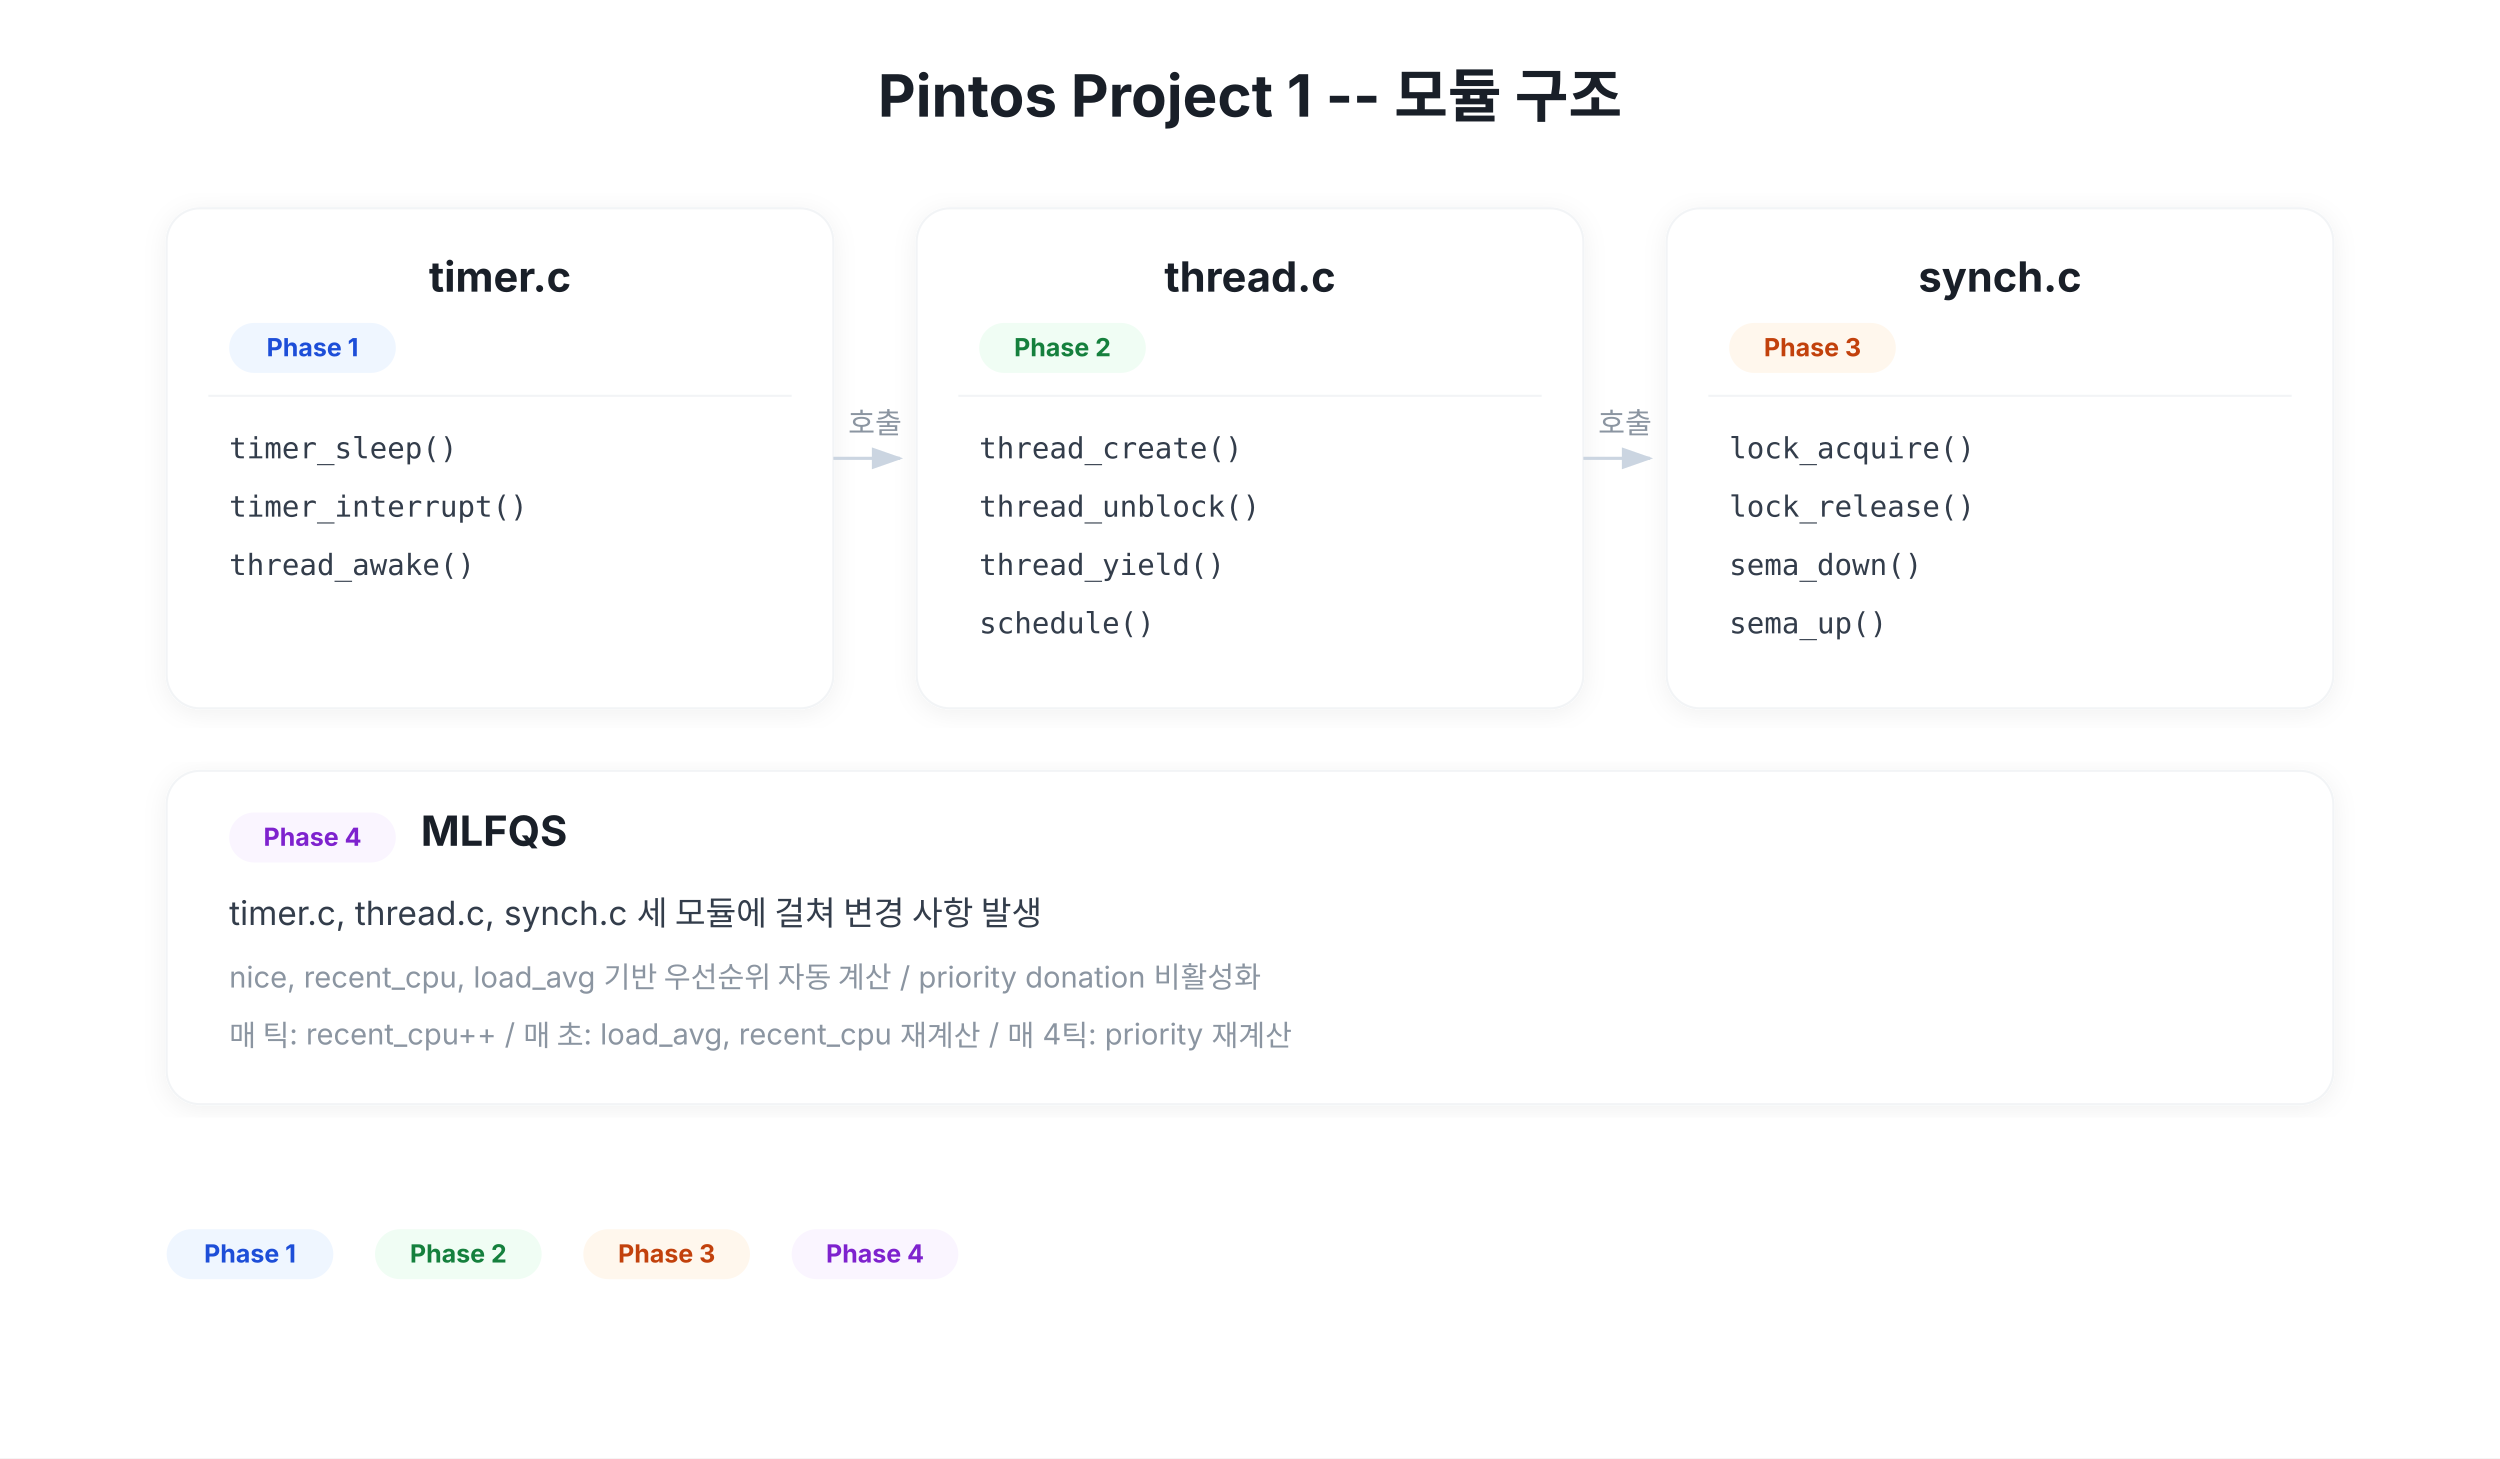
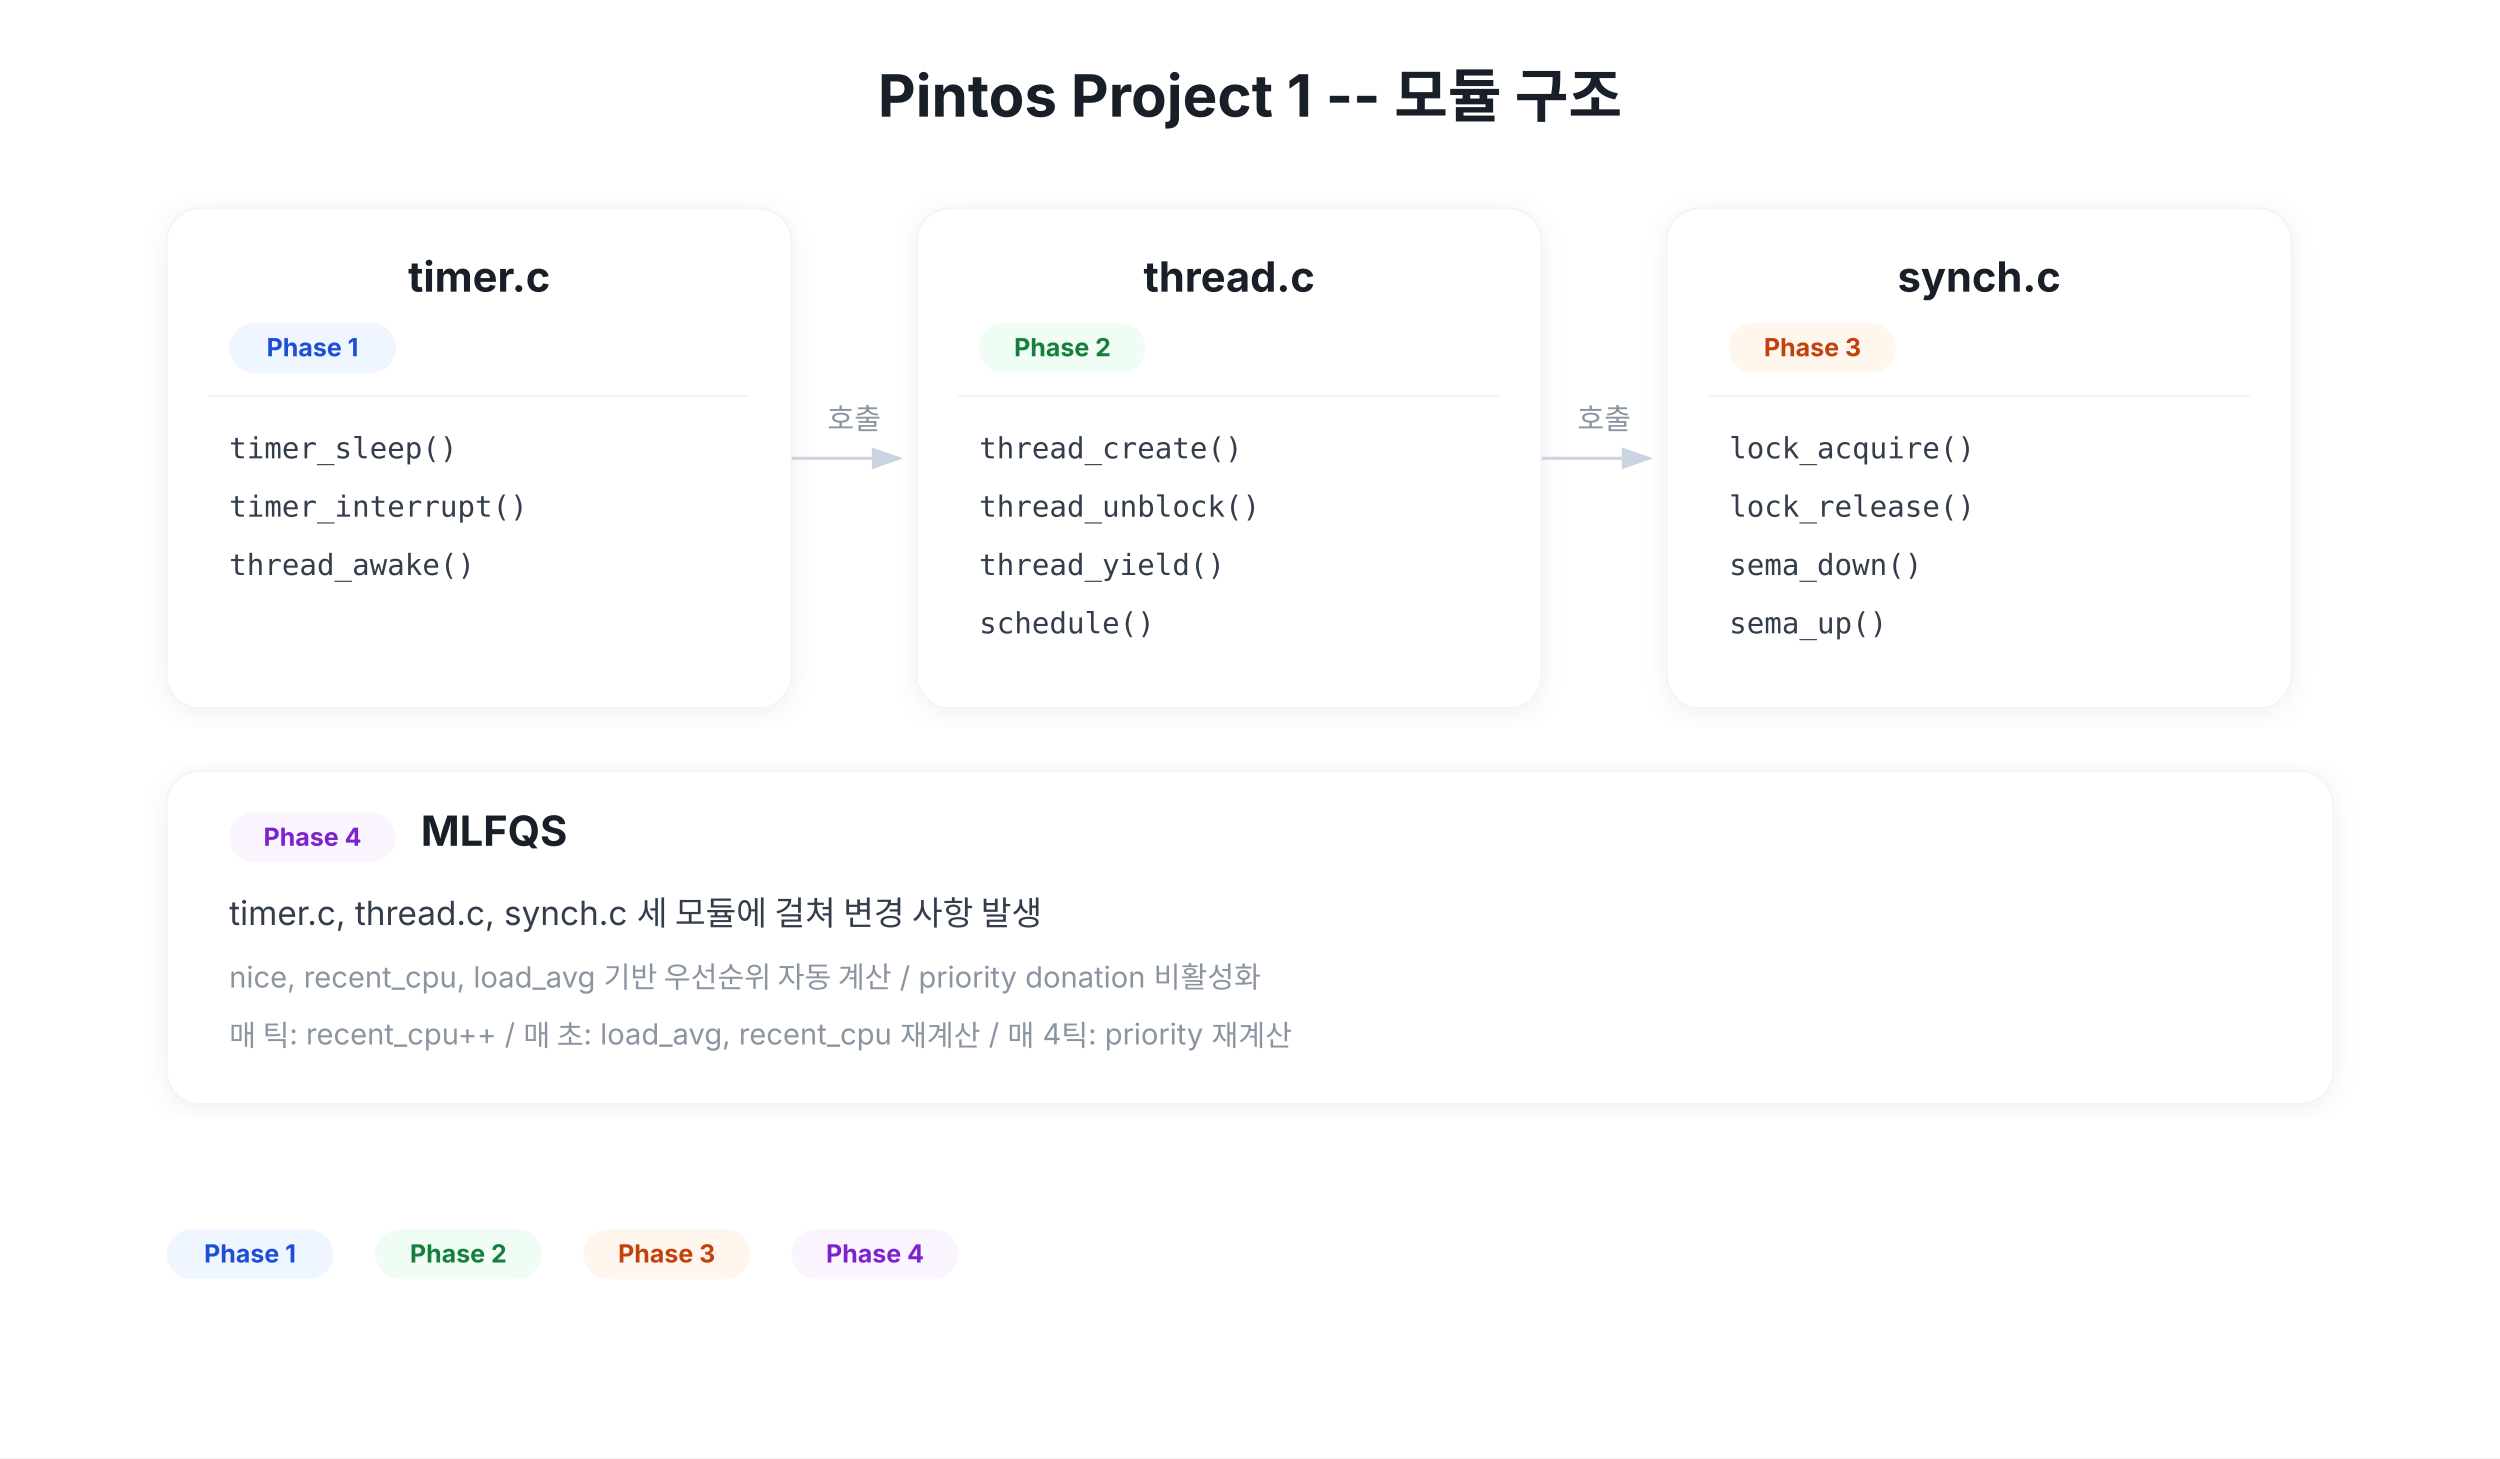
<svg xmlns="http://www.w3.org/2000/svg" width="1200" height="700" viewBox="0 0 1200 700" font-family="'Inter', 'JetBrains Sans', -apple-system, BlinkMacSystemFont, 'Segoe UI', sans-serif">
  <style>
    .mono { font-family: 'JetBrains Mono', 'SF Mono', 'Fira Code', 'Cascadia Code', monospace; }
  </style>
  <rect width="1200" height="700" fill="#FFFFFF" />
  <defs>
    <filter id="shadow" x="-4%" y="-4%" width="108%" height="108%">
      <feDropShadow dx="0" dy="2" stdDeviation="6" flood-color="#000" flood-opacity="0.06" />
    </filter>
    <marker id="arrow" markerWidth="10" markerHeight="7" refX="9" refY="3.5" orient="auto">
      <polygon points="0 0, 10 3.5, 0 7" fill="#CBD5E1" />
    </marker>
  </defs>
  <text x="600" y="56" text-anchor="middle" font-size="28" font-weight="bold" fill="#191F28">Pintos Project 1 -- 모듈 구조</text>
-   <rect x="80" y="100" width="320" height="240" rx="16" fill="#FFFFFF" stroke="#F2F4F6" stroke-width="1" filter="url(#shadow)" />
-   <text x="240" y="140" font-size="20" fill="#191F28" text-anchor="middle" font-weight="bold">timer.c</text>
+   <rect x="80" y="100" width="300" height="240" rx="16" fill="#FFFFFF" stroke="#F2F4F6" stroke-width="1" filter="url(#shadow)" />
+   <text x="230" y="140" font-size="20" fill="#191F28" text-anchor="middle" font-weight="bold">timer.c</text>
  <rect x="110" y="155" width="80" height="24" rx="12" fill="#EFF6FF" />
  <text x="150" y="171" font-size="12" fill="#1D4ED8" text-anchor="middle" font-weight="bold">Phase 1</text>
-   <line x1="100" y1="190" x2="380" y2="190" stroke="#F2F4F6" stroke-width="1" />
+   <line x1="100" y1="190" x2="360" y2="190" stroke="#F2F4F6" stroke-width="1" />
  <text x="110" y="220" font-size="14" fill="#333D4B" text-anchor="start" font-weight="normal" class="mono">timer_sleep()</text>
  <text x="110" y="248" font-size="14" fill="#333D4B" text-anchor="start" font-weight="normal" class="mono">timer_interrupt()</text>
  <text x="110" y="276" font-size="14" fill="#333D4B" text-anchor="start" font-weight="normal" class="mono">thread_awake()</text>
-   <rect x="440" y="100" width="320" height="240" rx="16" fill="#FFFFFF" stroke="#F2F4F6" stroke-width="1" filter="url(#shadow)" />
-   <text x="600" y="140" font-size="20" fill="#191F28" text-anchor="middle" font-weight="bold">thread.c</text>
+   <rect x="440" y="100" width="300" height="240" rx="16" fill="#FFFFFF" stroke="#F2F4F6" stroke-width="1" filter="url(#shadow)" />
+   <text x="590" y="140" font-size="20" fill="#191F28" text-anchor="middle" font-weight="bold">thread.c</text>
  <rect x="470" y="155" width="80" height="24" rx="12" fill="#F0FDF4" />
  <text x="510" y="171" font-size="12" fill="#15803D" text-anchor="middle" font-weight="bold">Phase 2</text>
-   <line x1="460" y1="190" x2="740" y2="190" stroke="#F2F4F6" stroke-width="1" />
+   <line x1="460" y1="190" x2="720" y2="190" stroke="#F2F4F6" stroke-width="1" />
  <text x="470" y="220" font-size="14" fill="#333D4B" text-anchor="start" font-weight="normal" class="mono">thread_create()</text>
  <text x="470" y="248" font-size="14" fill="#333D4B" text-anchor="start" font-weight="normal" class="mono">thread_unblock()</text>
  <text x="470" y="276" font-size="14" fill="#333D4B" text-anchor="start" font-weight="normal" class="mono">thread_yield()</text>
  <text x="470" y="304" font-size="14" fill="#333D4B" text-anchor="start" font-weight="normal" class="mono">schedule()</text>
-   <rect x="800" y="100" width="320" height="240" rx="16" fill="#FFFFFF" stroke="#F2F4F6" stroke-width="1" filter="url(#shadow)" />
-   <text x="960" y="140" font-size="20" fill="#191F28" text-anchor="middle" font-weight="bold">synch.c</text>
+   <rect x="800" y="100" width="300" height="240" rx="16" fill="#FFFFFF" stroke="#F2F4F6" stroke-width="1" filter="url(#shadow)" />
+   <text x="950" y="140" font-size="20" fill="#191F28" text-anchor="middle" font-weight="bold">synch.c</text>
  <rect x="830" y="155" width="80" height="24" rx="12" fill="#FFF7ED" />
  <text x="870" y="171" font-size="12" fill="#C2410C" text-anchor="middle" font-weight="bold">Phase 3</text>
-   <line x1="820" y1="190" x2="1100" y2="190" stroke="#F2F4F6" stroke-width="1" />
+   <line x1="820" y1="190" x2="1080" y2="190" stroke="#F2F4F6" stroke-width="1" />
  <text x="830" y="220" font-size="14" fill="#333D4B" text-anchor="start" font-weight="normal" class="mono">lock_acquire()</text>
  <text x="830" y="248" font-size="14" fill="#333D4B" text-anchor="start" font-weight="normal" class="mono">lock_release()</text>
  <text x="830" y="276" font-size="14" fill="#333D4B" text-anchor="start" font-weight="normal" class="mono">sema_down()</text>
  <text x="830" y="304" font-size="14" fill="#333D4B" text-anchor="start" font-weight="normal" class="mono">sema_up()</text>
-   <line x1="400" y1="220" x2="432" y2="220" stroke="#CBD5E1" stroke-width="1.5" marker-end="url(#arrow)" />
-   <text x="420" y="208" font-size="14" fill="#8B95A1" text-anchor="middle" font-weight="normal">호출</text>
-   <line x1="760" y1="220" x2="792" y2="220" stroke="#CBD5E1" stroke-width="1.5" marker-end="url(#arrow)" />
-   <text x="780" y="208" font-size="14" fill="#8B95A1" text-anchor="middle" font-weight="normal">호출</text>
+   <line x1="380" y1="220" x2="432" y2="220" stroke="#CBD5E1" stroke-width="1.5" marker-end="url(#arrow)" />
+   <text x="410" y="206" font-size="14" fill="#8B95A1" text-anchor="middle" font-weight="normal">호출</text>
+   <line x1="740" y1="220" x2="792" y2="220" stroke="#CBD5E1" stroke-width="1.5" marker-end="url(#arrow)" />
+   <text x="770" y="206" font-size="14" fill="#8B95A1" text-anchor="middle" font-weight="normal">호출</text>
  <rect x="80" y="370" width="1040" height="160" rx="16" fill="#FFFFFF" stroke="#F2F4F6" stroke-width="1" filter="url(#shadow)" />
  <rect x="110" y="390" width="80" height="24" rx="12" fill="#FAF5FF" />
  <text x="150" y="406" font-size="12" fill="#7E22CE" text-anchor="middle" font-weight="bold">Phase 4</text>
  <text x="202" y="406" font-size="20" fill="#191F28" text-anchor="start" font-weight="bold">MLFQS</text>
  <text x="110" y="444" font-size="16" fill="#333D4B" text-anchor="start" font-weight="normal">timer.c, thread.c, synch.c 세 모듈에 걸쳐 변경 사항 발생</text>
  <text x="110" y="474" font-size="14" fill="#8B95A1" text-anchor="start" font-weight="normal">nice, recent_cpu, load_avg 기반 우선순위 자동 계산 / priority donation 비활성화</text>
  <text x="110" y="502" font-size="14" fill="#8B95A1" text-anchor="start" font-weight="normal">매 틱: recent_cpu++ / 매 초: load_avg, recent_cpu 재계산 / 매 4틱: priority 재계산</text>
  <rect x="80" y="590" width="80" height="24" rx="12" fill="#EFF6FF" />
  <text x="120" y="606" font-size="12" fill="#1D4ED8" text-anchor="middle" font-weight="bold">Phase 1</text>
  <rect x="180" y="590" width="80" height="24" rx="12" fill="#F0FDF4" />
  <text x="220" y="606" font-size="12" fill="#15803D" text-anchor="middle" font-weight="bold">Phase 2</text>
  <rect x="280" y="590" width="80" height="24" rx="12" fill="#FFF7ED" />
  <text x="320" y="606" font-size="12" fill="#C2410C" text-anchor="middle" font-weight="bold">Phase 3</text>
  <rect x="380" y="590" width="80" height="24" rx="12" fill="#FAF5FF" />
  <text x="420" y="606" font-size="12" fill="#7E22CE" text-anchor="middle" font-weight="bold">Phase 4</text>
</svg>
